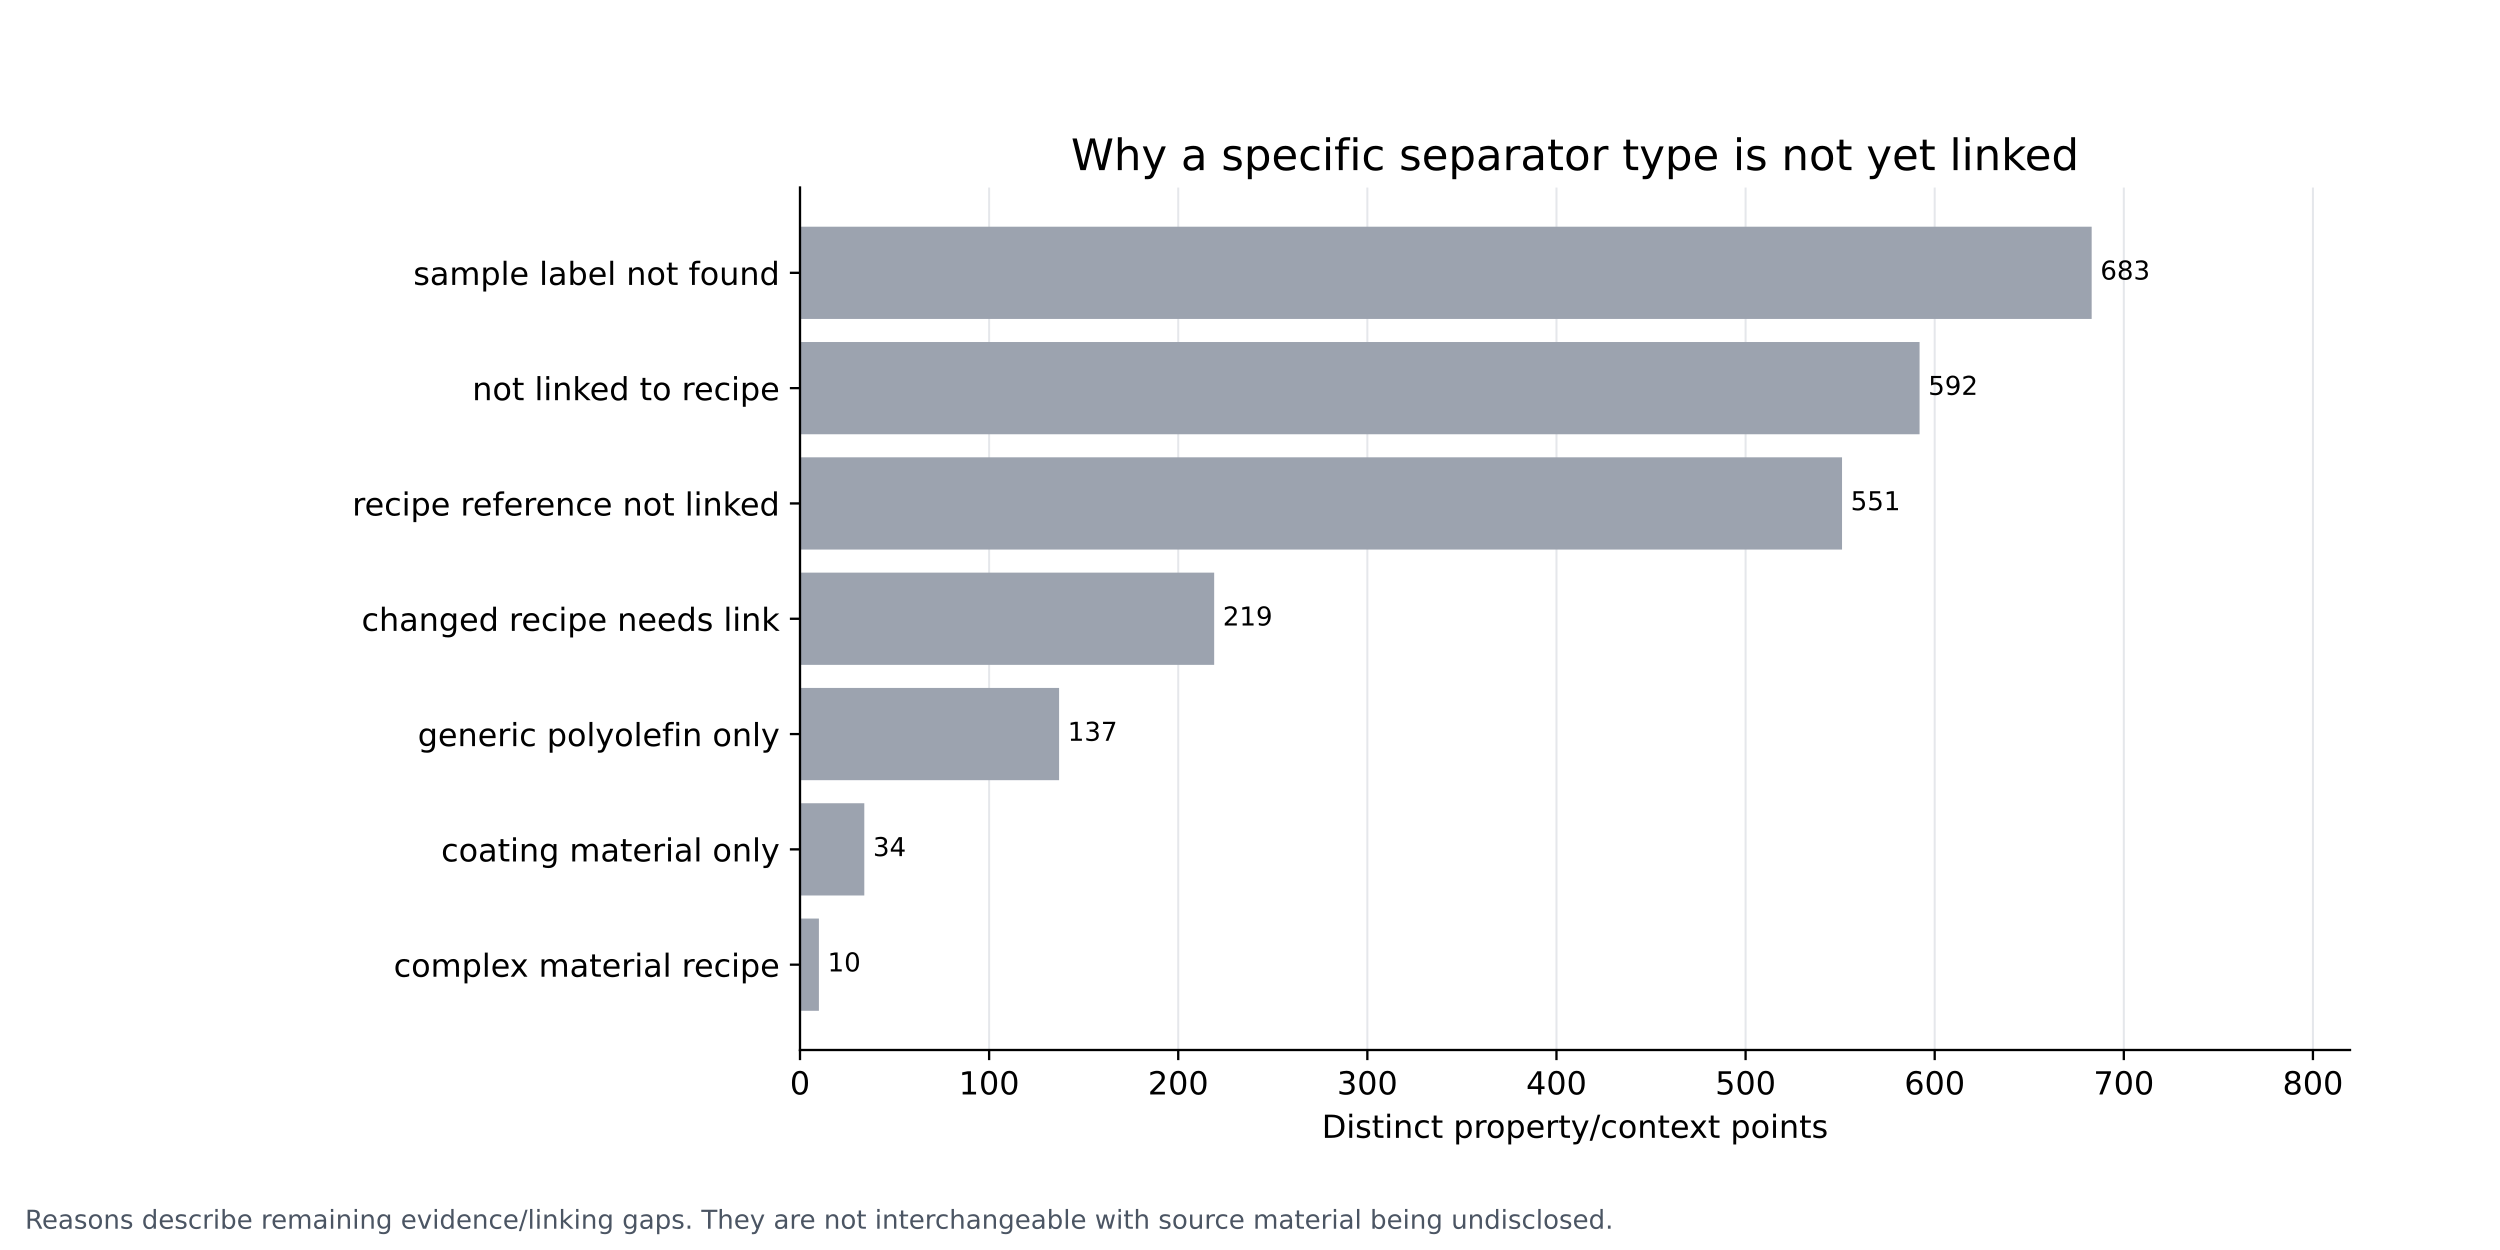
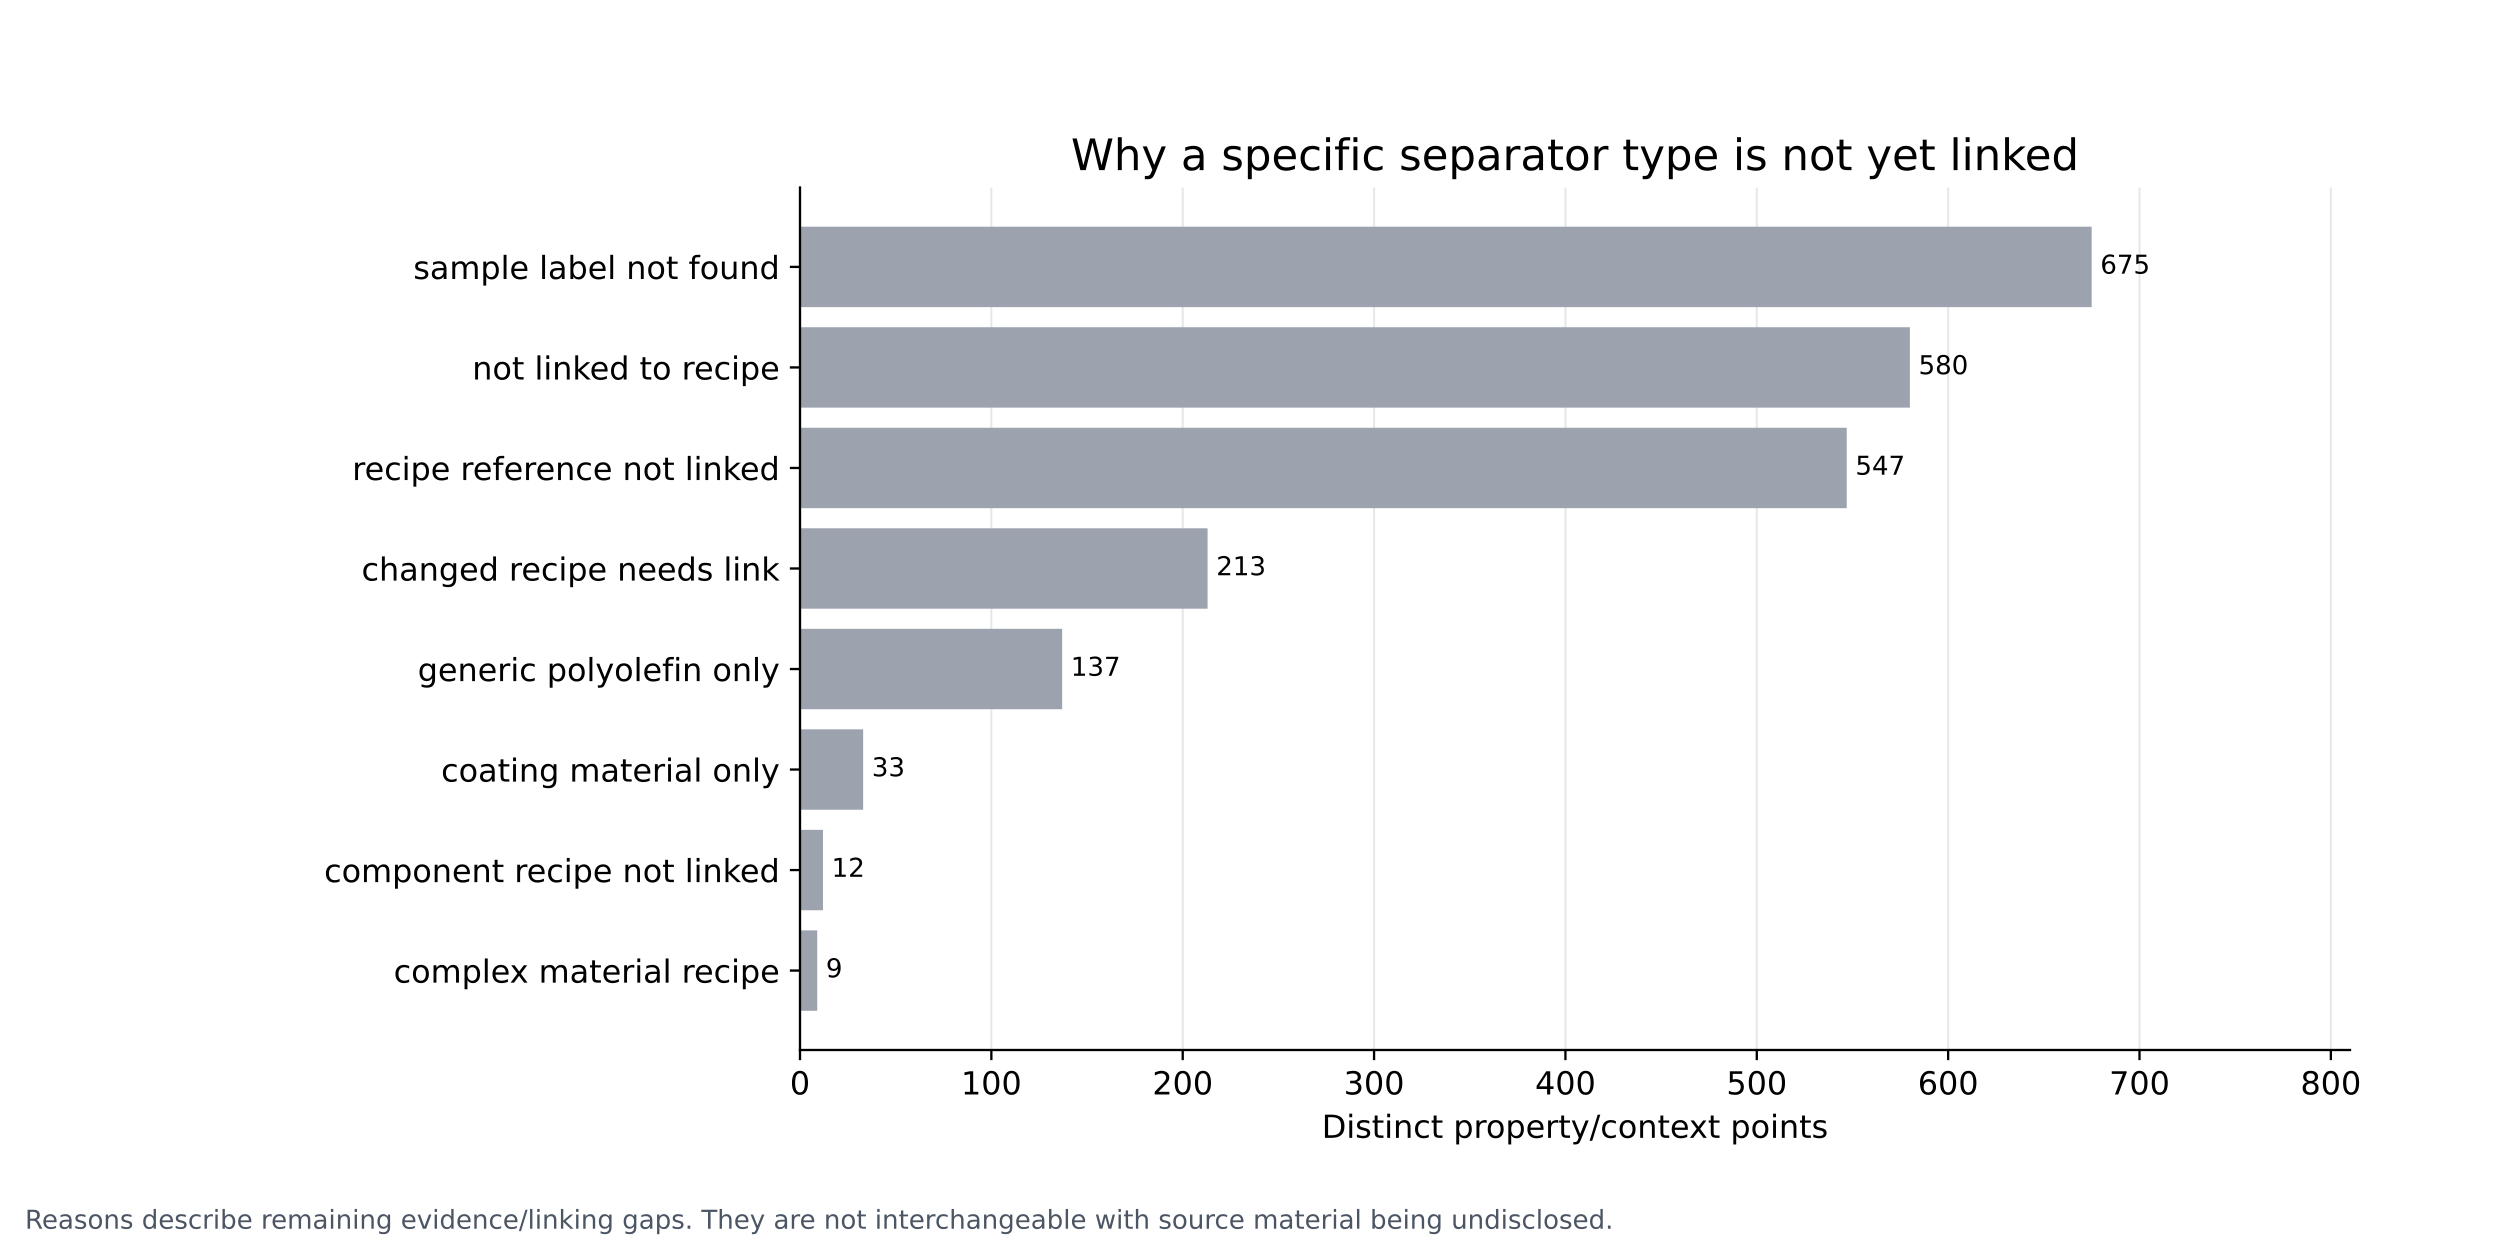
<svg xmlns="http://www.w3.org/2000/svg" xmlns:xlink="http://www.w3.org/1999/xlink" width="864pt" height="432pt" viewBox="0 0 864 432" version="1.1">
  <defs>
    <style type="text/css">*{stroke-linejoin: round; stroke-linecap: butt}</style>
  </defs>
  <g id="figure_1">
    <g id="patch_1">
      <path d="M 0 432 L 864 432 L 864 0 L 0 0 z " style="fill: #ffffff" />
    </g>
    <g id="axes_1">
      <g id="patch_2">
        <path d="M 276.48 362.88 L 812.16 362.88 L 812.16 64.8 L 276.48 64.8 z " style="fill: #ffffff" />
      </g>
      <g id="matplotlib.axis_1">
        <g id="xtick_1">
          <g id="line2d_1">
-             <path d="M 276.48 362.88 L 276.48 64.8 " clip-path="url(#p06f36769d0)" style="fill: none; stroke: #e5e7eb; stroke-width: 0.7; stroke-linecap: square" />
+             <path d="M 276.48 362.88 L 276.48 64.8 " clip-path="url(#p9d5e811bab)" style="fill: none; stroke: #e5e7eb; stroke-width: 0.7; stroke-linecap: square" />
          </g>
          <g id="line2d_2">
            <defs>
-               <path id="m48afcf23e8" d="M 0 0 L 0 3.5 " style="stroke: #000000; stroke-width: 0.8" />
+               <path id="mb9a1cd4eb9" d="M 0 0 L 0 3.5 " style="stroke: #000000; stroke-width: 0.8" />
            </defs>
            <g>
-               <use xlink:href="#m48afcf23e8" x="276.48" y="362.88" style="stroke: #000000; stroke-width: 0.8" />
+               <use xlink:href="#mb9a1cd4eb9" x="276.48" y="362.88" style="stroke: #000000; stroke-width: 0.8" />
            </g>
          </g>
          <g id="text_1">
            <text style="font-size: 11px; font-family: 'DejaVu Sans'; text-anchor: middle" x="276.48" y="378.237" transform="rotate(-0 276.48 378.2374)">0</text>
          </g>
        </g>
        <g id="xtick_2">
          <g id="line2d_3">
-             <path d="M 341.839 362.88 L 341.839 64.8 " clip-path="url(#p06f36769d0)" style="fill: none; stroke: #e5e7eb; stroke-width: 0.7; stroke-linecap: square" />
+             <path d="M 342.613 362.88 L 342.613 64.8 " clip-path="url(#p9d5e811bab)" style="fill: none; stroke: #e5e7eb; stroke-width: 0.7; stroke-linecap: square" />
          </g>
          <g id="line2d_4">
            <g>
-               <use xlink:href="#m48afcf23e8" x="341.839" y="362.88" style="stroke: #000000; stroke-width: 0.8" />
+               <use xlink:href="#mb9a1cd4eb9" x="342.613" y="362.88" style="stroke: #000000; stroke-width: 0.8" />
            </g>
          </g>
          <g id="text_2">
-             <text style="font-size: 11px; font-family: 'DejaVu Sans'; text-anchor: middle" x="341.839" y="378.237" transform="rotate(-0 341.8387 378.2374)">100</text>
+             <text style="font-size: 11px; font-family: 'DejaVu Sans'; text-anchor: middle" x="342.613" y="378.237" transform="rotate(-0 342.6133 378.2374)">100</text>
          </g>
        </g>
        <g id="xtick_3">
          <g id="line2d_5">
-             <path d="M 407.197 362.88 L 407.197 64.8 " clip-path="url(#p06f36769d0)" style="fill: none; stroke: #e5e7eb; stroke-width: 0.7; stroke-linecap: square" />
+             <path d="M 408.747 362.88 L 408.747 64.8 " clip-path="url(#p9d5e811bab)" style="fill: none; stroke: #e5e7eb; stroke-width: 0.7; stroke-linecap: square" />
          </g>
          <g id="line2d_6">
            <g>
-               <use xlink:href="#m48afcf23e8" x="407.197" y="362.88" style="stroke: #000000; stroke-width: 0.8" />
+               <use xlink:href="#mb9a1cd4eb9" x="408.747" y="362.88" style="stroke: #000000; stroke-width: 0.8" />
            </g>
          </g>
          <g id="text_3">
-             <text style="font-size: 11px; font-family: 'DejaVu Sans'; text-anchor: middle" x="407.197" y="378.237" transform="rotate(-0 407.1974 378.2374)">200</text>
+             <text style="font-size: 11px; font-family: 'DejaVu Sans'; text-anchor: middle" x="408.747" y="378.237" transform="rotate(-0 408.7467 378.2374)">200</text>
          </g>
        </g>
        <g id="xtick_4">
          <g id="line2d_7">
-             <path d="M 472.556 362.88 L 472.556 64.8 " clip-path="url(#p06f36769d0)" style="fill: none; stroke: #e5e7eb; stroke-width: 0.7; stroke-linecap: square" />
+             <path d="M 474.88 362.88 L 474.88 64.8 " clip-path="url(#p9d5e811bab)" style="fill: none; stroke: #e5e7eb; stroke-width: 0.7; stroke-linecap: square" />
          </g>
          <g id="line2d_8">
            <g>
-               <use xlink:href="#m48afcf23e8" x="472.556" y="362.88" style="stroke: #000000; stroke-width: 0.8" />
+               <use xlink:href="#mb9a1cd4eb9" x="474.88" y="362.88" style="stroke: #000000; stroke-width: 0.8" />
            </g>
          </g>
          <g id="text_4">
-             <text style="font-size: 11px; font-family: 'DejaVu Sans'; text-anchor: middle" x="472.556" y="378.237" transform="rotate(-0 472.5561 378.2374)">300</text>
+             <text style="font-size: 11px; font-family: 'DejaVu Sans'; text-anchor: middle" x="474.88" y="378.237" transform="rotate(-0 474.88 378.2374)">300</text>
          </g>
        </g>
        <g id="xtick_5">
          <g id="line2d_9">
-             <path d="M 537.915 362.88 L 537.915 64.8 " clip-path="url(#p06f36769d0)" style="fill: none; stroke: #e5e7eb; stroke-width: 0.7; stroke-linecap: square" />
+             <path d="M 541.013 362.88 L 541.013 64.8 " clip-path="url(#p9d5e811bab)" style="fill: none; stroke: #e5e7eb; stroke-width: 0.7; stroke-linecap: square" />
          </g>
          <g id="line2d_10">
            <g>
-               <use xlink:href="#m48afcf23e8" x="537.915" y="362.88" style="stroke: #000000; stroke-width: 0.8" />
+               <use xlink:href="#mb9a1cd4eb9" x="541.013" y="362.88" style="stroke: #000000; stroke-width: 0.8" />
            </g>
          </g>
          <g id="text_5">
-             <text style="font-size: 11px; font-family: 'DejaVu Sans'; text-anchor: middle" x="537.915" y="378.237" transform="rotate(-0 537.9148 378.2374)">400</text>
+             <text style="font-size: 11px; font-family: 'DejaVu Sans'; text-anchor: middle" x="541.013" y="378.237" transform="rotate(-0 541.0133 378.2374)">400</text>
          </g>
        </g>
        <g id="xtick_6">
          <g id="line2d_11">
-             <path d="M 603.274 362.88 L 603.274 64.8 " clip-path="url(#p06f36769d0)" style="fill: none; stroke: #e5e7eb; stroke-width: 0.7; stroke-linecap: square" />
+             <path d="M 607.147 362.88 L 607.147 64.8 " clip-path="url(#p9d5e811bab)" style="fill: none; stroke: #e5e7eb; stroke-width: 0.7; stroke-linecap: square" />
          </g>
          <g id="line2d_12">
            <g>
-               <use xlink:href="#m48afcf23e8" x="603.274" y="362.88" style="stroke: #000000; stroke-width: 0.8" />
+               <use xlink:href="#mb9a1cd4eb9" x="607.147" y="362.88" style="stroke: #000000; stroke-width: 0.8" />
            </g>
          </g>
          <g id="text_6">
-             <text style="font-size: 11px; font-family: 'DejaVu Sans'; text-anchor: middle" x="603.274" y="378.237" transform="rotate(-0 603.2736 378.2374)">500</text>
+             <text style="font-size: 11px; font-family: 'DejaVu Sans'; text-anchor: middle" x="607.147" y="378.237" transform="rotate(-0 607.1467 378.2374)">500</text>
          </g>
        </g>
        <g id="xtick_7">
          <g id="line2d_13">
-             <path d="M 668.632 362.88 L 668.632 64.8 " clip-path="url(#p06f36769d0)" style="fill: none; stroke: #e5e7eb; stroke-width: 0.7; stroke-linecap: square" />
+             <path d="M 673.28 362.88 L 673.28 64.8 " clip-path="url(#p9d5e811bab)" style="fill: none; stroke: #e5e7eb; stroke-width: 0.7; stroke-linecap: square" />
          </g>
          <g id="line2d_14">
            <g>
-               <use xlink:href="#m48afcf23e8" x="668.632" y="362.88" style="stroke: #000000; stroke-width: 0.8" />
+               <use xlink:href="#mb9a1cd4eb9" x="673.28" y="362.88" style="stroke: #000000; stroke-width: 0.8" />
            </g>
          </g>
          <g id="text_7">
-             <text style="font-size: 11px; font-family: 'DejaVu Sans'; text-anchor: middle" x="668.632" y="378.237" transform="rotate(-0 668.6323 378.2374)">600</text>
+             <text style="font-size: 11px; font-family: 'DejaVu Sans'; text-anchor: middle" x="673.28" y="378.237" transform="rotate(-0 673.28 378.2374)">600</text>
          </g>
        </g>
        <g id="xtick_8">
          <g id="line2d_15">
-             <path d="M 733.991 362.88 L 733.991 64.8 " clip-path="url(#p06f36769d0)" style="fill: none; stroke: #e5e7eb; stroke-width: 0.7; stroke-linecap: square" />
+             <path d="M 739.413 362.88 L 739.413 64.8 " clip-path="url(#p9d5e811bab)" style="fill: none; stroke: #e5e7eb; stroke-width: 0.7; stroke-linecap: square" />
          </g>
          <g id="line2d_16">
            <g>
-               <use xlink:href="#m48afcf23e8" x="733.991" y="362.88" style="stroke: #000000; stroke-width: 0.8" />
+               <use xlink:href="#mb9a1cd4eb9" x="739.413" y="362.88" style="stroke: #000000; stroke-width: 0.8" />
            </g>
          </g>
          <g id="text_8">
-             <text style="font-size: 11px; font-family: 'DejaVu Sans'; text-anchor: middle" x="733.991" y="378.237" transform="rotate(-0 733.991 378.2374)">700</text>
+             <text style="font-size: 11px; font-family: 'DejaVu Sans'; text-anchor: middle" x="739.413" y="378.237" transform="rotate(-0 739.4133 378.2374)">700</text>
          </g>
        </g>
        <g id="xtick_9">
          <g id="line2d_17">
-             <path d="M 799.35 362.88 L 799.35 64.8 " clip-path="url(#p06f36769d0)" style="fill: none; stroke: #e5e7eb; stroke-width: 0.7; stroke-linecap: square" />
+             <path d="M 805.547 362.88 L 805.547 64.8 " clip-path="url(#p9d5e811bab)" style="fill: none; stroke: #e5e7eb; stroke-width: 0.7; stroke-linecap: square" />
          </g>
          <g id="line2d_18">
            <g>
-               <use xlink:href="#m48afcf23e8" x="799.35" y="362.88" style="stroke: #000000; stroke-width: 0.8" />
+               <use xlink:href="#mb9a1cd4eb9" x="805.547" y="362.88" style="stroke: #000000; stroke-width: 0.8" />
            </g>
          </g>
          <g id="text_9">
-             <text style="font-size: 11px; font-family: 'DejaVu Sans'; text-anchor: middle" x="799.35" y="378.237" transform="rotate(-0 799.3497 378.2374)">800</text>
+             <text style="font-size: 11px; font-family: 'DejaVu Sans'; text-anchor: middle" x="805.547" y="378.237" transform="rotate(-0 805.5467 378.2374)">800</text>
          </g>
        </g>
        <g id="text_10">
          <text style="font-size: 11px; font-family: 'DejaVu Sans'; text-anchor: middle" x="544.32" y="393.238" transform="rotate(-0 544.32 393.2383)">Distinct property/context points</text>
        </g>
      </g>
      <g id="matplotlib.axis_2">
        <g id="ytick_1">
          <g id="line2d_19">
            <defs>
-               <path id="md9aca52753" d="M 0 0 L -3.5 0 " style="stroke: #000000; stroke-width: 0.8" />
+               <path id="m05fd419cc7" d="M 0 0 L -3.5 0 " style="stroke: #000000; stroke-width: 0.8" />
            </defs>
            <g>
-               <use xlink:href="#md9aca52753" x="276.48" y="94.289" style="stroke: #000000; stroke-width: 0.8" />
+               <use xlink:href="#m05fd419cc7" x="276.48" y="92.246" style="stroke: #000000; stroke-width: 0.8" />
            </g>
          </g>
          <g id="text_11">
-             <text style="font-size: 11px; font-family: 'DejaVu Sans'; text-anchor: end" x="269.48" y="98.468" transform="rotate(-0 269.48 98.46834)">sample label not found</text>
+             <text style="font-size: 11px; font-family: 'DejaVu Sans'; text-anchor: end" x="269.48" y="96.425" transform="rotate(-0 269.48 96.42473)">sample label not found</text>
          </g>
        </g>
        <g id="ytick_2">
          <g id="line2d_20">
            <g>
-               <use xlink:href="#md9aca52753" x="276.48" y="134.139" style="stroke: #000000; stroke-width: 0.8" />
+               <use xlink:href="#m05fd419cc7" x="276.48" y="126.987" style="stroke: #000000; stroke-width: 0.8" />
            </g>
          </g>
          <g id="text_12">
-             <text style="font-size: 11px; font-family: 'DejaVu Sans'; text-anchor: end" x="269.48" y="138.319" transform="rotate(-0 269.48 138.3186)">not linked to recipe</text>
+             <text style="font-size: 11px; font-family: 'DejaVu Sans'; text-anchor: end" x="269.48" y="131.166" transform="rotate(-0 269.48 131.166)">not linked to recipe</text>
          </g>
        </g>
        <g id="ytick_3">
          <g id="line2d_21">
            <g>
-               <use xlink:href="#md9aca52753" x="276.48" y="173.99" style="stroke: #000000; stroke-width: 0.8" />
+               <use xlink:href="#m05fd419cc7" x="276.48" y="161.728" style="stroke: #000000; stroke-width: 0.8" />
            </g>
          </g>
          <g id="text_13">
-             <text style="font-size: 11px; font-family: 'DejaVu Sans'; text-anchor: end" x="269.48" y="178.169" transform="rotate(-0 269.48 178.1689)">recipe reference not linked</text>
+             <text style="font-size: 11px; font-family: 'DejaVu Sans'; text-anchor: end" x="269.48" y="165.907" transform="rotate(-0 269.48 165.9073)">recipe reference not linked</text>
          </g>
        </g>
        <g id="ytick_4">
          <g id="line2d_22">
            <g>
-               <use xlink:href="#md9aca52753" x="276.48" y="213.84" style="stroke: #000000; stroke-width: 0.8" />
+               <use xlink:href="#m05fd419cc7" x="276.48" y="196.469" style="stroke: #000000; stroke-width: 0.8" />
            </g>
          </g>
          <g id="text_14">
-             <text style="font-size: 11px; font-family: 'DejaVu Sans'; text-anchor: end" x="269.48" y="218.019" transform="rotate(-0 269.48 218.0191)">changed recipe needs link</text>
+             <text style="font-size: 11px; font-family: 'DejaVu Sans'; text-anchor: end" x="269.48" y="200.649" transform="rotate(-0 269.48 200.6485)">changed recipe needs link</text>
          </g>
        </g>
        <g id="ytick_5">
          <g id="line2d_23">
            <g>
-               <use xlink:href="#md9aca52753" x="276.48" y="253.69" style="stroke: #000000; stroke-width: 0.8" />
+               <use xlink:href="#m05fd419cc7" x="276.48" y="231.211" style="stroke: #000000; stroke-width: 0.8" />
            </g>
          </g>
          <g id="text_15">
-             <text style="font-size: 11px; font-family: 'DejaVu Sans'; text-anchor: end" x="269.48" y="257.869" transform="rotate(-0 269.48 257.8694)">generic polyolefin only</text>
+             <text style="font-size: 11px; font-family: 'DejaVu Sans'; text-anchor: end" x="269.48" y="235.39" transform="rotate(-0 269.48 235.3898)">generic polyolefin only</text>
          </g>
        </g>
        <g id="ytick_6">
          <g id="line2d_24">
            <g>
-               <use xlink:href="#md9aca52753" x="276.48" y="293.541" style="stroke: #000000; stroke-width: 0.8" />
+               <use xlink:href="#m05fd419cc7" x="276.48" y="265.952" style="stroke: #000000; stroke-width: 0.8" />
            </g>
          </g>
          <g id="text_16">
-             <text style="font-size: 11px; font-family: 'DejaVu Sans'; text-anchor: end" x="269.48" y="297.72" transform="rotate(-0 269.48 297.7197)">coating material only</text>
+             <text style="font-size: 11px; font-family: 'DejaVu Sans'; text-anchor: end" x="269.48" y="270.131" transform="rotate(-0 269.48 270.131)">coating material only</text>
          </g>
        </g>
        <g id="ytick_7">
          <g id="line2d_25">
            <g>
-               <use xlink:href="#md9aca52753" x="276.48" y="333.391" style="stroke: #000000; stroke-width: 0.8" />
+               <use xlink:href="#m05fd419cc7" x="276.48" y="300.693" style="stroke: #000000; stroke-width: 0.8" />
            </g>
          </g>
          <g id="text_17">
-             <text style="font-size: 11px; font-family: 'DejaVu Sans'; text-anchor: end" x="269.48" y="337.57" transform="rotate(-0 269.48 337.5699)">complex material recipe</text>
+             <text style="font-size: 11px; font-family: 'DejaVu Sans'; text-anchor: end" x="269.48" y="304.872" transform="rotate(-0 269.48 304.8723)">component recipe not linked</text>
+           </g>
+         </g>
+         <g id="ytick_8">
+           <g id="line2d_26">
+             <g>
+               <use xlink:href="#m05fd419cc7" x="276.48" y="335.434" style="stroke: #000000; stroke-width: 0.8" />
+             </g>
+           </g>
+           <g id="text_18">
+             <text style="font-size: 11px; font-family: 'DejaVu Sans'; text-anchor: end" x="269.48" y="339.614" transform="rotate(-0 269.48 339.6135)">complex material recipe</text>
          </g>
        </g>
      </g>
      <g id="patch_3">
-         <path d="M 276.48 78.349 L 722.88 78.349 L 722.88 110.229 L 276.48 110.229 z " clip-path="url(#p06f36769d0)" style="fill: #9ca3af" />
+         <path d="M 276.48 78.349 L 722.88 78.349 L 722.88 106.142 L 276.48 106.142 z " clip-path="url(#p9d5e811bab)" style="fill: #9ca3af" />
      </g>
      <g id="patch_4">
-         <path d="M 276.48 118.199 L 663.404 118.199 L 663.404 150.08 L 276.48 150.08 z " clip-path="url(#p06f36769d0)" style="fill: #9ca3af" />
+         <path d="M 276.48 113.09 L 660.053 113.09 L 660.053 140.883 L 276.48 140.883 z " clip-path="url(#p9d5e811bab)" style="fill: #9ca3af" />
      </g>
      <g id="patch_5">
-         <path d="M 276.48 158.05 L 636.607 158.05 L 636.607 189.93 L 276.48 189.93 z " clip-path="url(#p06f36769d0)" style="fill: #9ca3af" />
+         <path d="M 276.48 147.832 L 638.229 147.832 L 638.229 175.625 L 276.48 175.625 z " clip-path="url(#p9d5e811bab)" style="fill: #9ca3af" />
      </g>
      <g id="patch_6">
-         <path d="M 276.48 197.9 L 419.616 197.9 L 419.616 229.78 L 276.48 229.78 z " clip-path="url(#p06f36769d0)" style="fill: #9ca3af" />
+         <path d="M 276.48 182.573 L 417.344 182.573 L 417.344 210.366 L 276.48 210.366 z " clip-path="url(#p9d5e811bab)" style="fill: #9ca3af" />
      </g>
      <g id="patch_7">
-         <path d="M 276.48 237.75 L 366.021 237.75 L 366.021 269.63 L 276.48 269.63 z " clip-path="url(#p06f36769d0)" style="fill: #9ca3af" />
+         <path d="M 276.48 217.314 L 367.083 217.314 L 367.083 245.107 L 276.48 245.107 z " clip-path="url(#p9d5e811bab)" style="fill: #9ca3af" />
      </g>
      <g id="patch_8">
-         <path d="M 276.48 277.6 L 298.702 277.6 L 298.702 309.481 L 276.48 309.481 z " clip-path="url(#p06f36769d0)" style="fill: #9ca3af" />
+         <path d="M 276.48 252.055 L 298.304 252.055 L 298.304 279.848 L 276.48 279.848 z " clip-path="url(#p9d5e811bab)" style="fill: #9ca3af" />
      </g>
      <g id="patch_9">
-         <path d="M 276.48 317.451 L 283.016 317.451 L 283.016 349.331 L 276.48 349.331 z " clip-path="url(#p06f36769d0)" style="fill: #9ca3af" />
+         <path d="M 276.48 286.797 L 284.416 286.797 L 284.416 314.59 L 276.48 314.59 z " clip-path="url(#p9d5e811bab)" style="fill: #9ca3af" />
      </g>
      <g id="patch_10">
+         <path d="M 276.48 321.538 L 282.432 321.538 L 282.432 349.331 L 276.48 349.331 z " clip-path="url(#p9d5e811bab)" style="fill: #9ca3af" />
+       </g>
+       <g id="patch_11">
        <path d="M 276.48 362.88 L 276.48 64.8 " style="fill: none; stroke: #000000; stroke-width: 0.8; stroke-linejoin: miter; stroke-linecap: square" />
      </g>
-       <g id="patch_11">
+       <g id="patch_12">
        <path d="M 276.48 362.88 L 812.16 362.88 " style="fill: none; stroke: #000000; stroke-width: 0.8; stroke-linejoin: miter; stroke-linecap: square" />
      </g>
-       <g id="text_18">
-         <text style="font-size: 9px; font-family: 'DejaVu Sans'; text-anchor: start" x="725.88" y="96.627" transform="rotate(-0 725.88 96.62709)">683</text>
-       </g>
      <g id="text_19">
-         <text style="font-size: 9px; font-family: 'DejaVu Sans'; text-anchor: start" x="666.404" y="136.477" transform="rotate(-0 666.4036 136.4774)">592</text>
+         <text style="font-size: 9px; font-family: 'DejaVu Sans'; text-anchor: start" x="725.88" y="94.583" transform="rotate(-0 725.88 94.58348)">675</text>
      </g>
      <g id="text_20">
-         <text style="font-size: 9px; font-family: 'DejaVu Sans'; text-anchor: start" x="639.607" y="176.328" transform="rotate(-0 639.6065 176.3276)">551</text>
+         <text style="font-size: 9px; font-family: 'DejaVu Sans'; text-anchor: start" x="663.053" y="129.325" transform="rotate(-0 663.0533 129.3247)">580</text>
      </g>
      <g id="text_21">
-         <text style="font-size: 9px; font-family: 'DejaVu Sans'; text-anchor: start" x="422.616" y="216.178" transform="rotate(-0 422.6156 216.1779)">219</text>
+         <text style="font-size: 9px; font-family: 'DejaVu Sans'; text-anchor: start" x="641.229" y="164.066" transform="rotate(-0 641.2293 164.066)">547</text>
      </g>
      <g id="text_22">
-         <text style="font-size: 9px; font-family: 'DejaVu Sans'; text-anchor: start" x="369.021" y="256.028" transform="rotate(-0 369.0214 256.0282)">137</text>
+         <text style="font-size: 9px; font-family: 'DejaVu Sans'; text-anchor: start" x="420.344" y="198.807" transform="rotate(-0 420.344 198.8073)">213</text>
      </g>
      <g id="text_23">
-         <text style="font-size: 9px; font-family: 'DejaVu Sans'; text-anchor: start" x="301.702" y="295.878" transform="rotate(-0 301.702 295.8784)">34</text>
+         <text style="font-size: 9px; font-family: 'DejaVu Sans'; text-anchor: start" x="370.083" y="233.549" transform="rotate(-0 370.0827 233.5485)">137</text>
      </g>
      <g id="text_24">
-         <text style="font-size: 9px; font-family: 'DejaVu Sans'; text-anchor: start" x="286.016" y="335.729" transform="rotate(-0 286.0159 335.7287)">10</text>
+         <text style="font-size: 9px; font-family: 'DejaVu Sans'; text-anchor: start" x="301.304" y="268.29" transform="rotate(-0 301.304 268.2898)">33</text>
      </g>
      <g id="text_25">
+         <text style="font-size: 9px; font-family: 'DejaVu Sans'; text-anchor: start" x="287.416" y="303.031" transform="rotate(-0 287.416 303.031)">12</text>
+       </g>
+       <g id="text_26">
+         <text style="font-size: 9px; font-family: 'DejaVu Sans'; text-anchor: start" x="285.432" y="337.772" transform="rotate(-0 285.432 337.7723)">9</text>
+       </g>
+       <g id="text_27">
        <text style="font-size: 15px; font-family: 'DejaVu Sans'; text-anchor: middle" x="544.32" y="58.8" transform="rotate(-0 544.32 58.8)">Why a specific separator type is not yet linked</text>
      </g>
    </g>
-     <g id="text_26">
+     <g id="text_28">
      <text style="font-size: 9px; font-family: 'DejaVu Sans'; text-anchor: start; fill: #4b5563" x="8.64" y="424.654" transform="rotate(-0 8.64 424.6539)">Reasons describe remaining evidence/linking gaps. They are not interchangeable with source material being undisclosed.</text>
    </g>
  </g>
  <defs>
-     <clipPath id="p06f36769d0">
+     <clipPath id="p9d5e811bab">
      <rect x="276.48" y="64.8" width="535.68" height="298.08" />
    </clipPath>
  </defs>
</svg>
